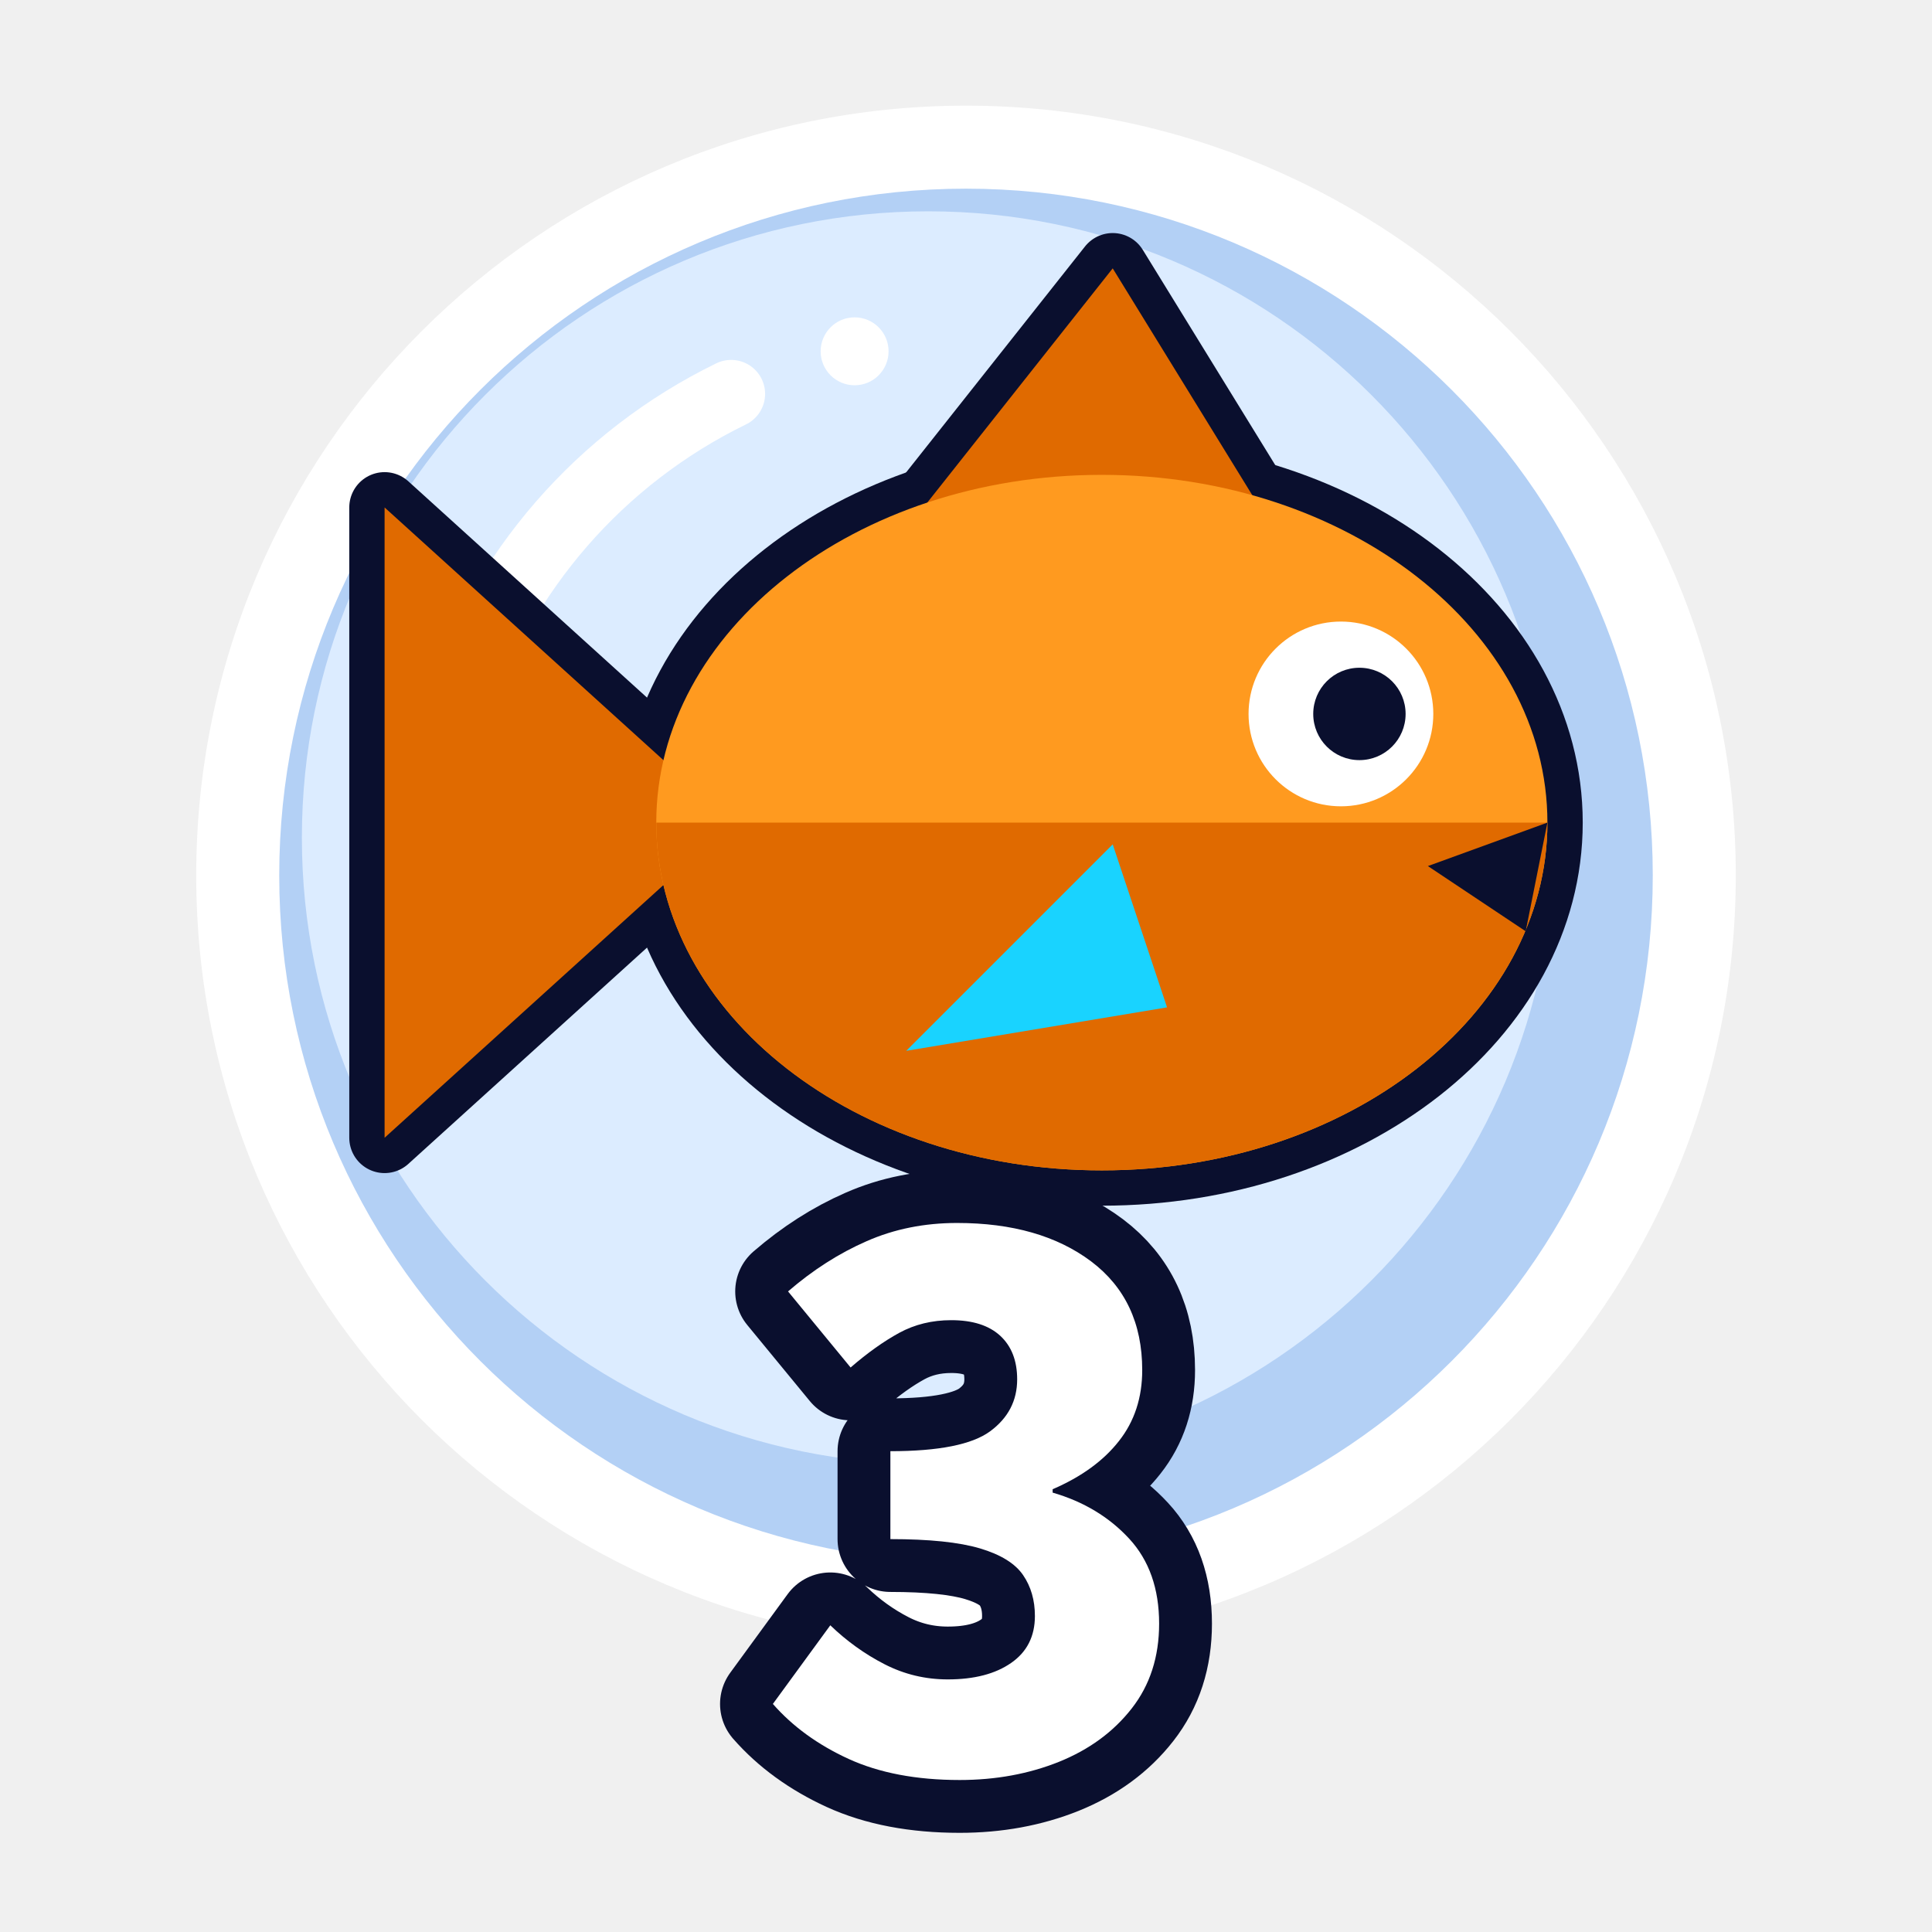
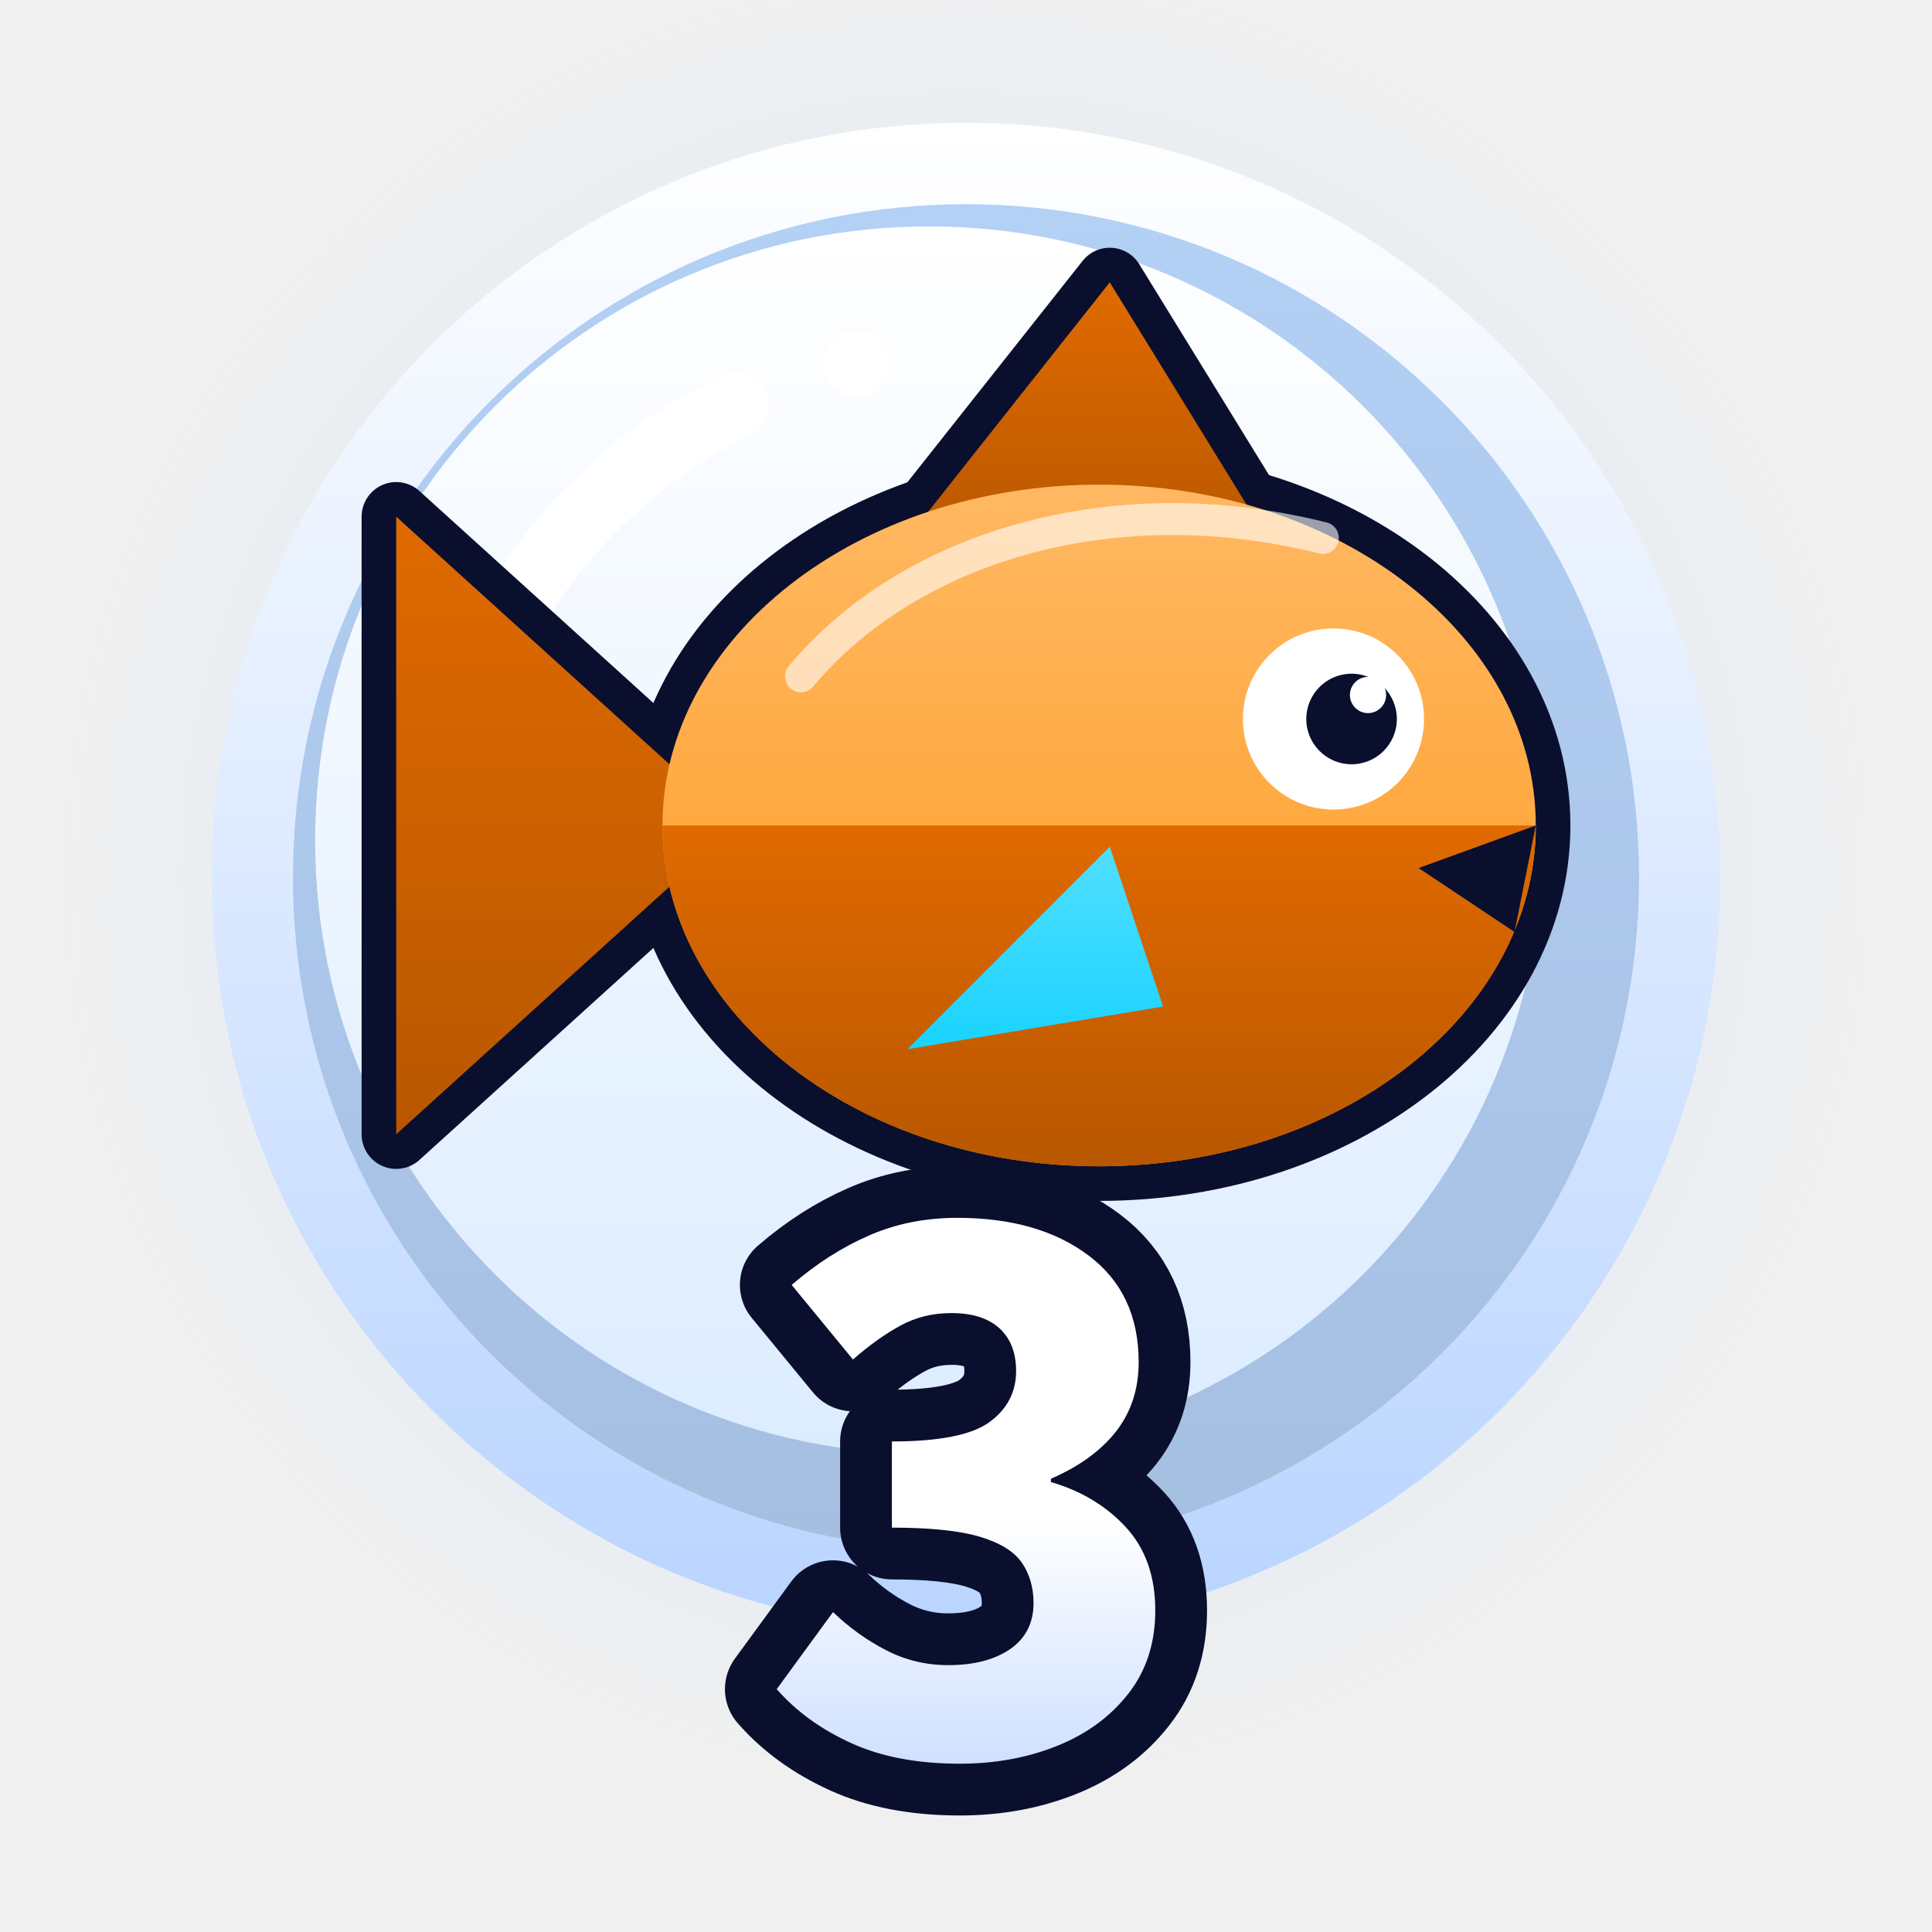
<svg xmlns="http://www.w3.org/2000/svg" width="256" height="256" viewBox="0 0 256 256">
+   <defs>
+     <radialGradient id="radial-gradient-1" cx="128" cy="116.24" r="121.52" gradientUnits="userSpaceOnUse">
+       <stop offset="0" stop-color="#8fc4ff" stop-opacity="0.34" />
+       <stop offset="0.55" stop-color="#8fc4ff" stop-opacity="0.153" />
+       <stop offset="1" stop-color="#8fc4ff" stop-opacity="0" />
+     </radialGradient>
+     <linearGradient id="linear-gradient-1" x1="128" y1="16.28" x2="128" y2="216.2" gradientUnits="userSpaceOnUse">
+       <stop offset="0" stop-color="#ffffff" />
+       <stop offset="1" stop-color="#b9d4ff" />
+     </linearGradient>
+     <linearGradient id="linear-gradient-2" x1="128" y1="27.06" x2="128" y2="205.42" gradientUnits="userSpaceOnUse">
+       <stop offset="0" stop-color="#b3d0f5" />
+       <stop offset="1" stop-color="#a5bfe1" />
+     </linearGradient>
+     <linearGradient id="linear-gradient-3" x1="123.1" y1="30" x2="123.1" y2="192.68" gradientUnits="userSpaceOnUse">
+       <stop offset="0" stop-color="#ffffff" />
+       <stop offset="1" stop-color="#dcecff" />
+     </linearGradient>
+     <linearGradient id="linear-gradient-4" x1="75.08" y1="68.46" x2="75.08" y2="150.3" gradientUnits="userSpaceOnUse">
+       <stop offset="0" stop-color="#e06a00" />
+       <stop offset="1" stop-color="#b85700" />
+     </linearGradient>
+     <linearGradient id="linear-gradient-5" x1="144.93" y1="37.41" x2="144.93" y2="74.1" gradientUnits="userSpaceOnUse">
+       <stop offset="0" stop-color="#e06a00" />
+       <stop offset="1" stop-color="#b85700" />
+     </linearGradient>
+     <linearGradient id="linear-gradient-6" x1="145.64" y1="64.22" x2="145.64" y2="154.54" gradientUnits="userSpaceOnUse">
+       <stop offset="0" stop-color="#ffb862" />
+       <stop offset="1" stop-color="#ff9a1f" />
+     </linearGradient>
+     <linearGradient id="linear-gradient-7" x1="145.64" y1="109.38" x2="145.64" y2="154.54" gradientUnits="userSpaceOnUse">
+       <stop offset="0" stop-color="#e06a00" />
+       <stop offset="1" stop-color="#b85700" />
+     </linearGradient>
+     <linearGradient id="linear-gradient-8" x1="137.17" y1="112.2" x2="137.17" y2="139.02" gradientUnits="userSpaceOnUse">
+       <stop offset="0" stop-color="#52deff" />
+       <stop offset="1" stop-color="#19d3ff" />
+     </linearGradient>
+     <linearGradient id="linear-gradient-9" x1="128" y1="161.37" x2="128" y2="233.7" gradientUnits="userSpaceOnUse">
+       <stop offset="0" stop-color="#ffffff" />
+       <stop offset="0.55" stop-color="#ffffff" />
+       <stop offset="1" stop-color="#cfe0ff" />
+     </linearGradient>
+   </defs>
  <g>
-     <circle cx="128" cy="116" r="102" fill="#ffffff" />
-     <circle cx="128" cy="116" r="91" fill="#b3d0f5" />
-     <circle cx="123" cy="111" r="83" fill="#dcecff" />
-     <path d="M60.47 94.06 C66.42 75.74 79.57 60.63 96.88 52.19" fill="none" stroke="#ffffff" stroke-width="9" stroke-linecap="round" stroke-linejoin="round" />
-     <circle cx="113.24" cy="46.55" r="4.5" fill="#ffffff" />
    <g>
-       <polygon points="97.04,109 50.96,67.24 50.96,150.76" fill="#0a0f2e" stroke="#0a0f2e" stroke-width="9.36" stroke-linecap="round" stroke-linejoin="round" />
-       <polygon points="120.08,70.12 147.44,35.56 170.48,73" fill="#0a0f2e" stroke="#0a0f2e" stroke-width="9.36" stroke-linecap="round" stroke-linejoin="round" />
-       <ellipse cx="146" cy="109" rx="59.04" ry="46.08" fill="#0a0f2e" stroke="#0a0f2e" stroke-width="9.36" stroke-linecap="round" stroke-linejoin="round" />
-       <polygon points="97.04,109 50.96,67.24 50.96,150.76" fill="#e06a00" />
-       <polygon points="120.08,70.12 147.44,35.56 170.48,73" fill="#e06a00" />
-       <ellipse cx="146" cy="109" rx="59.04" ry="46.08" fill="#ff9a1f" />
-       <path d="M86.96 109 C86.96 134.45 113.39 155.08 146 155.08 C178.61 155.08 205.04 134.45 205.04 109 Z" fill="#e06a00" />
-       <polygon points="147.44,111.88 120.08,139.24 154.64,133.48" fill="#19d3ff" />
-       <circle cx="177.68" cy="94.6" r="12.24" fill="#ffffff" />
-       <circle cx="180.13" cy="94.6" r="6.12" fill="#0a0f2e" />
-       <polygon points="205.04,109 189.2,114.76 202.16,123.4" fill="#0a0f2e" />
-     </g>
-     <g>
-       <path d="M127.16 235.86 C121.41 235.86 116.5 234.92 112.43 233.06 C108.36 231.19 105.02 228.76 102.41 225.78 L110.02 215.36 C112.19 217.45 114.58 219.17 117.19 220.51 C119.81 221.86 122.61 222.53 125.59 222.53 C129.1 222.53 131.9 221.8 133.99 220.34 C136.08 218.89 137.13 216.82 137.13 214.13 C137.13 212.04 136.61 210.23 135.56 208.7 C134.51 207.17 132.61 205.99 129.85 205.17 C127.09 204.35 123.13 203.94 117.98 203.94 L117.98 192.29 C124.4 192.29 128.8 191.41 131.19 189.66 C133.58 187.9 134.78 185.61 134.78 182.77 C134.78 180.3 134.03 178.38 132.54 177 C131.04 175.62 128.88 174.93 126.04 174.93 C123.5 174.93 121.21 175.49 119.15 176.61 C117.1 177.73 114.95 179.26 112.71 181.2 L104.42 171.12 C107.71 168.28 111.18 166.06 114.84 164.46 C118.5 162.85 122.49 162.05 126.82 162.05 C134.14 162.05 140.06 163.75 144.58 167.14 C149.09 170.54 151.35 175.34 151.35 181.54 C151.35 185.19 150.33 188.33 148.27 190.94 C146.22 193.56 143.29 195.69 139.48 197.33 L139.48 197.78 C143.59 198.97 146.97 201.01 149.62 203.88 C152.27 206.75 153.59 210.51 153.59 215.14 C153.59 219.54 152.38 223.29 149.95 226.39 C147.53 229.49 144.31 231.84 140.32 233.45 C136.33 235.05 131.94 235.86 127.16 235.86 Z" fill="#0a0f2e" stroke="#0a0f2e" stroke-width="14" stroke-linecap="round" stroke-linejoin="round" />
-     </g>
-     <g>
-       <path d="M127.16 235.86 C121.41 235.86 116.5 234.92 112.43 233.06 C108.36 231.19 105.02 228.76 102.41 225.78 L110.02 215.36 C112.19 217.45 114.58 219.17 117.19 220.51 C119.81 221.86 122.61 222.53 125.59 222.53 C129.1 222.53 131.9 221.8 133.99 220.34 C136.08 218.89 137.13 216.82 137.13 214.13 C137.13 212.04 136.61 210.23 135.56 208.7 C134.51 207.17 132.61 205.99 129.85 205.17 C127.09 204.35 123.13 203.94 117.98 203.94 L117.98 192.29 C124.4 192.29 128.8 191.41 131.19 189.66 C133.58 187.9 134.78 185.61 134.78 182.77 C134.78 180.3 134.03 178.38 132.54 177 C131.04 175.62 128.88 174.93 126.04 174.93 C123.5 174.93 121.21 175.49 119.15 176.61 C117.1 177.73 114.95 179.26 112.71 181.2 L104.42 171.12 C107.71 168.28 111.18 166.06 114.84 164.46 C118.5 162.85 122.49 162.05 126.82 162.05 C134.14 162.05 140.06 163.75 144.58 167.14 C149.09 170.54 151.35 175.34 151.35 181.54 C151.35 185.19 150.33 188.33 148.27 190.94 C146.22 193.56 143.29 195.69 139.48 197.33 L139.48 197.78 C143.59 198.97 146.97 201.01 149.62 203.88 C152.27 206.75 153.59 210.51 153.59 215.14 C153.59 219.54 152.38 223.29 149.95 226.39 C147.53 229.49 144.31 231.84 140.32 233.45 C136.33 235.05 131.94 235.86 127.16 235.86 Z" fill="#ffffff" />
+       <circle cx="128" cy="116.24" r="121.52" fill="url(#radial-gradient-1)" />
+       <circle cx="128" cy="116.24" r="99.96" fill="url(#linear-gradient-1)" />
+       <circle cx="128" cy="116.24" r="89.18" fill="url(#linear-gradient-2)" />
+       <circle cx="123.1" cy="111.34" r="81.34" fill="url(#linear-gradient-3)" />
+       <path d="M61.82 94.74 C67.66 76.79 80.54 61.98 97.5 53.71" fill="none" stroke="#ffffff" stroke-width="8.82" stroke-linecap="round" stroke-linejoin="round" />
+       <circle cx="113.53" cy="48.18" r="4.41" fill="#ffffff" />
+       <g>
+         <polygon points="97.66,109.38 52.5,68.46 52.5,150.3" fill="#0a0f2e" stroke="#0a0f2e" stroke-width="9.17" stroke-linecap="round" stroke-linejoin="round" />
+         <polygon points="120.24,71.28 147.05,37.41 169.63,74.1" fill="#0a0f2e" stroke="#0a0f2e" stroke-width="9.17" stroke-linecap="round" stroke-linejoin="round" />
+         <ellipse cx="145.64" cy="109.38" rx="57.86" ry="45.16" fill="#0a0f2e" stroke="#0a0f2e" stroke-width="9.17" stroke-linecap="round" stroke-linejoin="round" />
+         <polygon points="97.66,109.38 52.5,68.46 52.5,150.3" fill="url(#linear-gradient-4)" />
+         <polygon points="120.24,71.28 147.05,37.41 169.63,74.1" fill="url(#linear-gradient-5)" />
+         <ellipse cx="145.64" cy="109.38" rx="57.86" ry="45.16" fill="url(#linear-gradient-6)" />
+         <path d="M87.78 109.38 C87.78 134.32 113.69 154.54 145.64 154.54 C177.59 154.54 203.5 134.32 203.5 109.38 Z" fill="url(#linear-gradient-7)" />
+         <polygon points="147.05,112.2 120.24,139.02 154.11,133.37" fill="url(#linear-gradient-8)" />
+         <circle cx="176.69" cy="95.27" r="12" fill="#ffffff" />
+         <circle cx="179.09" cy="95.27" r="6" fill="#0a0f2e" />
+         <polygon points="203.5,109.38 187.98,115.02 200.68,123.49" fill="#0a0f2e" />
+         <path d="M106.13 89.62 C120.24 72.69 147.05 64.22 175.28 71.28" fill="none" stroke="#ffffff" stroke-width="4.23" stroke-linecap="round" stroke-linejoin="round" opacity="0.6" />
+         <circle cx="181.27" cy="92.09" r="2.4" fill="#ffffff" />
+       </g>
+       <g>
+         <path d="M127.18 233.7 C121.54 233.7 116.73 232.78 112.74 230.95 C108.76 229.13 105.48 226.75 102.92 223.82 L110.38 213.61 C112.51 215.66 114.85 217.34 117.41 218.66 C119.97 219.98 122.71 220.64 125.64 220.64 C129.08 220.64 131.82 219.92 133.87 218.5 C135.92 217.07 136.95 215.04 136.95 212.41 C136.95 210.36 136.43 208.58 135.41 207.08 C134.38 205.58 132.52 204.43 129.81 203.62 C127.1 202.82 123.23 202.42 118.18 202.42 L118.18 191 C124.47 191 128.79 190.14 131.13 188.42 C133.47 186.7 134.64 184.45 134.64 181.67 C134.64 179.26 133.91 177.37 132.45 176.02 C130.98 174.67 128.86 173.99 126.08 173.99 C123.59 173.99 121.34 174.54 119.33 175.64 C117.32 176.73 115.21 178.23 113.02 180.14 L104.9 170.26 C108.12 167.48 111.52 165.3 115.1 163.73 C118.69 162.15 122.6 161.37 126.85 161.37 C134.02 161.37 139.82 163.03 144.24 166.36 C148.67 169.69 150.88 174.39 150.88 180.47 C150.88 184.05 149.88 187.12 147.87 189.69 C145.85 192.25 142.98 194.33 139.25 195.94 L139.25 196.38 C143.27 197.55 146.59 199.55 149.18 202.36 C151.78 205.18 153.08 208.86 153.08 213.39 C153.08 217.71 151.89 221.39 149.51 224.42 C147.13 227.46 143.99 229.77 140.07 231.34 C136.16 232.91 131.86 233.7 127.18 233.7 Z" fill="#0a0f2e" stroke="#0a0f2e" stroke-width="13.72" stroke-linecap="round" stroke-linejoin="round" />
+       </g>
+       <g>
+         <path d="M127.18 233.7 C121.54 233.7 116.73 232.78 112.74 230.95 C108.76 229.13 105.48 226.75 102.92 223.82 L110.38 213.61 C112.51 215.66 114.85 217.34 117.41 218.66 C119.97 219.98 122.71 220.64 125.64 220.64 C129.08 220.64 131.82 219.92 133.87 218.5 C135.92 217.07 136.95 215.04 136.95 212.41 C136.95 210.36 136.43 208.58 135.41 207.08 C134.38 205.58 132.52 204.43 129.81 203.62 C127.1 202.82 123.23 202.42 118.18 202.42 L118.18 191 C124.47 191 128.79 190.14 131.13 188.42 C133.47 186.7 134.64 184.45 134.64 181.67 C134.64 179.26 133.91 177.37 132.45 176.02 C130.98 174.67 128.86 173.99 126.08 173.99 C123.59 173.99 121.34 174.54 119.33 175.64 C117.32 176.73 115.21 178.23 113.02 180.14 L104.9 170.26 C108.12 167.48 111.52 165.3 115.1 163.73 C118.69 162.15 122.6 161.37 126.85 161.37 C134.02 161.37 139.82 163.03 144.24 166.36 C148.67 169.69 150.88 174.39 150.88 180.47 C150.88 184.05 149.88 187.12 147.87 189.69 C145.85 192.25 142.98 194.33 139.25 195.94 L139.25 196.38 C143.27 197.55 146.59 199.55 149.18 202.36 C151.78 205.18 153.08 208.86 153.08 213.39 C153.08 217.71 151.89 221.39 149.51 224.42 C147.13 227.46 143.99 229.77 140.07 231.34 C136.16 232.91 131.86 233.7 127.18 233.7 Z" fill="url(#linear-gradient-9)" />
+       </g>
    </g>
  </g>
</svg>
